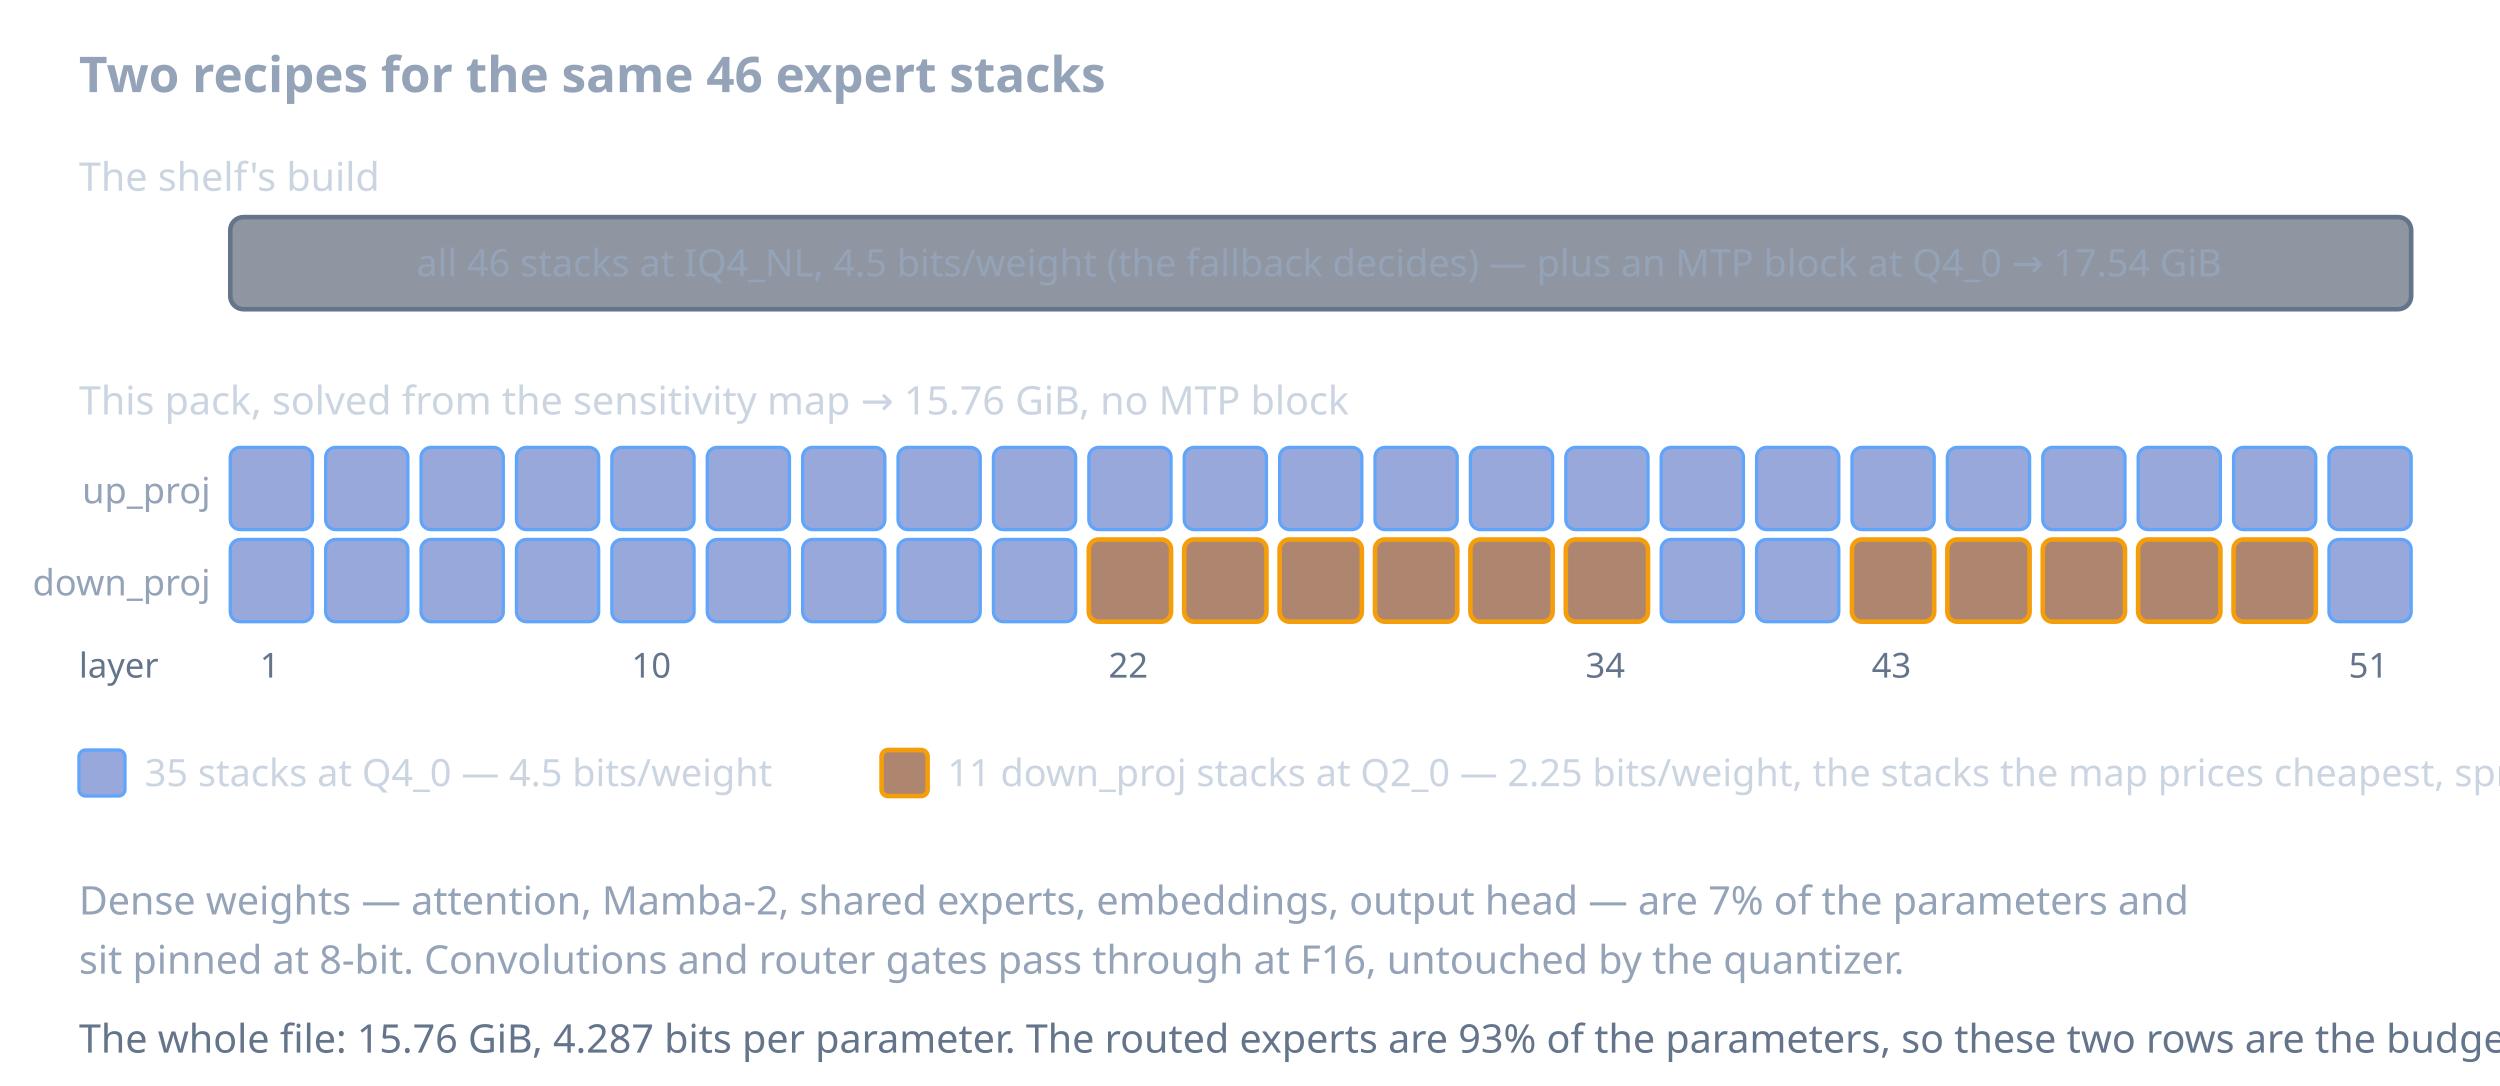
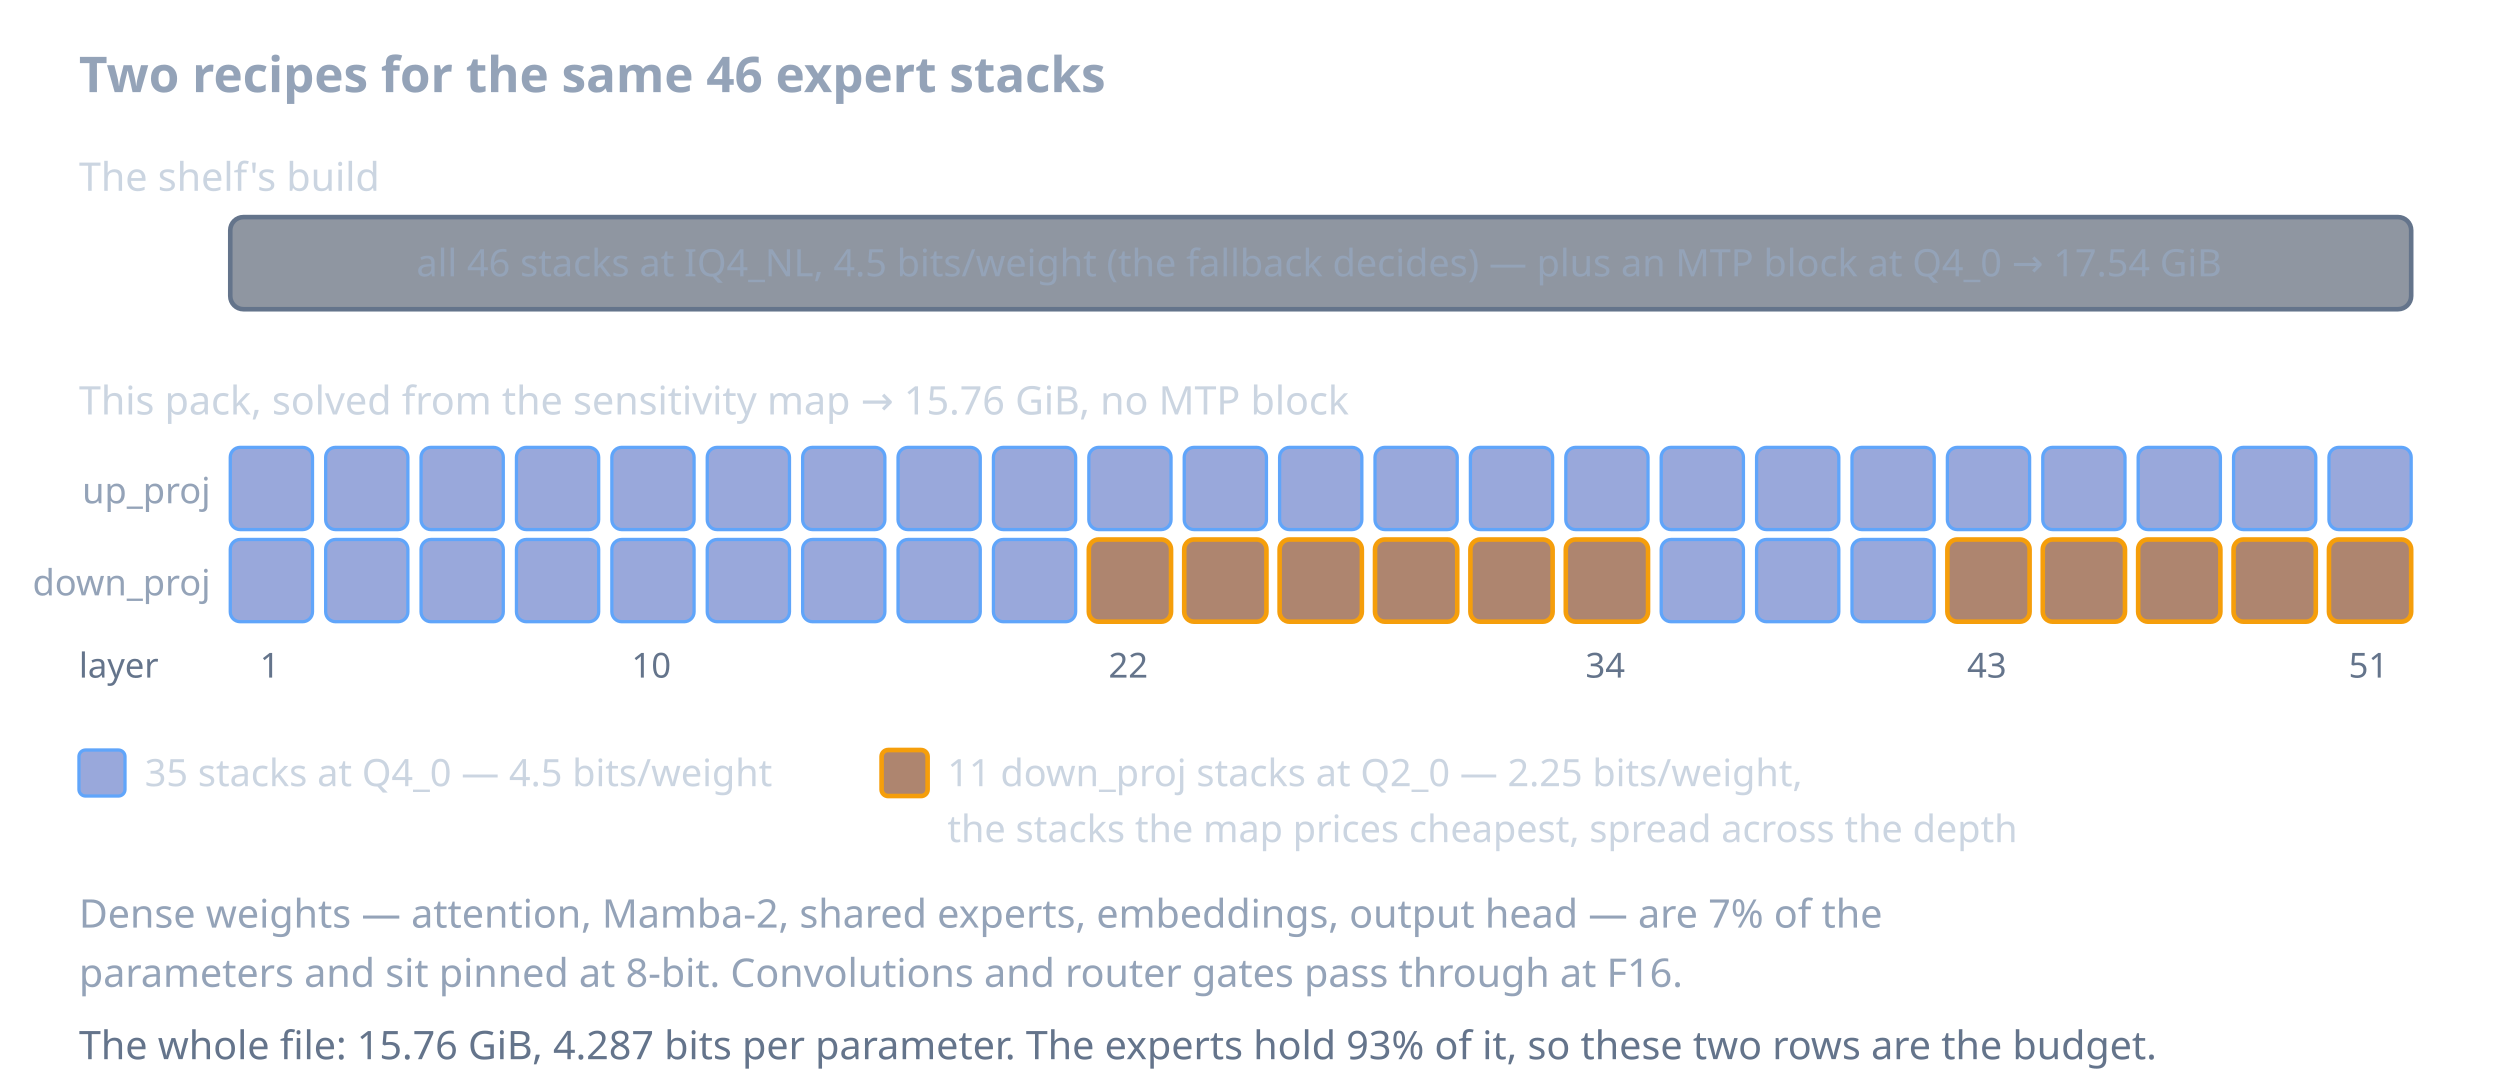
<svg xmlns="http://www.w3.org/2000/svg" viewBox="0 0 760 330" width="760" height="330" role="img" aria-label="Two recipes for the same 46 expert stacks. The shelf's build spends 4.5 bits on all of them via the fallback and carries an MTP block, landing at 17.54 GiB. This pack holds 35 stacks at Q4_0 and demotes 11 down_proj stacks to Q2_0 at 2.25 bits, spread across the depth, landing at 15.76 GiB.">
  <text x="24" y="28" font-family="ui-sans-serif, system-ui, sans-serif" font-size="15" font-weight="700" fill="#94a3b8">Two recipes for the same 46 expert stacks</text>
  <text x="24" y="58" font-family="ui-sans-serif, system-ui, sans-serif" font-size="12" fill="#cbd5e1">The shelf's build</text>
  <rect x="70" y="66" width="663" height="28" rx="4" fill="#334155" fill-opacity="0.55" stroke="#64748b" stroke-width="1.4" />
  <text x="401" y="84" text-anchor="middle" font-family="ui-sans-serif, system-ui, sans-serif" font-size="11.5" fill="#94a3b8">all 46 stacks at IQ4_NL, 4.5 bits/weight (the fallback decides) — plus an MTP block at Q4_0 → 17.54 GiB</text>
  <text x="24" y="126" font-family="ui-sans-serif, system-ui, sans-serif" font-size="12" fill="#cbd5e1">This pack, solved from the sensitivity map → 15.76 GiB, no MTP block</text>
  <text x="64" y="153" text-anchor="end" font-family="ui-sans-serif, system-ui, sans-serif" font-size="11" fill="#94a3b8">up_proj</text>
  <g fill="#1e40af" fill-opacity="0.45" stroke="#60a5fa" stroke-width="1">
    <rect x="70" y="136" width="25" height="25" rx="3" />
    <rect x="99" y="136" width="25" height="25" rx="3" />
    <rect x="128" y="136" width="25" height="25" rx="3" />
    <rect x="157" y="136" width="25" height="25" rx="3" />
    <rect x="186" y="136" width="25" height="25" rx="3" />
    <rect x="215" y="136" width="25" height="25" rx="3" />
    <rect x="244" y="136" width="25" height="25" rx="3" />
    <rect x="273" y="136" width="25" height="25" rx="3" />
    <rect x="302" y="136" width="25" height="25" rx="3" />
    <rect x="331" y="136" width="25" height="25" rx="3" />
    <rect x="360" y="136" width="25" height="25" rx="3" />
    <rect x="389" y="136" width="25" height="25" rx="3" />
    <rect x="418" y="136" width="25" height="25" rx="3" />
    <rect x="447" y="136" width="25" height="25" rx="3" />
    <rect x="476" y="136" width="25" height="25" rx="3" />
    <rect x="505" y="136" width="25" height="25" rx="3" />
    <rect x="534" y="136" width="25" height="25" rx="3" />
    <rect x="563" y="136" width="25" height="25" rx="3" />
    <rect x="592" y="136" width="25" height="25" rx="3" />
    <rect x="621" y="136" width="25" height="25" rx="3" />
    <rect x="650" y="136" width="25" height="25" rx="3" />
    <rect x="679" y="136" width="25" height="25" rx="3" />
    <rect x="708" y="136" width="25" height="25" rx="3" />
  </g>
  <text x="64" y="181" text-anchor="end" font-family="ui-sans-serif, system-ui, sans-serif" font-size="11" fill="#94a3b8">down_proj</text>
  <g fill="#1e40af" fill-opacity="0.45" stroke="#60a5fa" stroke-width="1">
    <rect x="70" y="164" width="25" height="25" rx="3" />
    <rect x="99" y="164" width="25" height="25" rx="3" />
    <rect x="128" y="164" width="25" height="25" rx="3" />
    <rect x="157" y="164" width="25" height="25" rx="3" />
    <rect x="186" y="164" width="25" height="25" rx="3" />
    <rect x="215" y="164" width="25" height="25" rx="3" />
    <rect x="244" y="164" width="25" height="25" rx="3" />
    <rect x="273" y="164" width="25" height="25" rx="3" />
    <rect x="302" y="164" width="25" height="25" rx="3" />
    <rect x="505" y="164" width="25" height="25" rx="3" />
    <rect x="534" y="164" width="25" height="25" rx="3" />
-     <rect x="708" y="164" width="25" height="25" rx="3" />
+     <rect x="563" y="164" width="25" height="25" rx="3" />
  </g>
  <g fill="#78350f" fill-opacity="0.6" stroke="#f59e0b" stroke-width="1.4">
    <rect x="331" y="164" width="25" height="25" rx="3" />
    <rect x="360" y="164" width="25" height="25" rx="3" />
    <rect x="389" y="164" width="25" height="25" rx="3" />
    <rect x="418" y="164" width="25" height="25" rx="3" />
    <rect x="447" y="164" width="25" height="25" rx="3" />
    <rect x="476" y="164" width="25" height="25" rx="3" />
-     <rect x="563" y="164" width="25" height="25" rx="3" />
    <rect x="592" y="164" width="25" height="25" rx="3" />
    <rect x="621" y="164" width="25" height="25" rx="3" />
    <rect x="650" y="164" width="25" height="25" rx="3" />
    <rect x="679" y="164" width="25" height="25" rx="3" />
+     <rect x="708" y="164" width="25" height="25" rx="3" />
  </g>
  <text x="82" y="206" text-anchor="middle" font-family="ui-sans-serif, system-ui, sans-serif" font-size="10.5" fill="#64748b">1</text>
  <text x="198" y="206" text-anchor="middle" font-family="ui-sans-serif, system-ui, sans-serif" font-size="10.5" fill="#64748b">10</text>
  <text x="343" y="206" text-anchor="middle" font-family="ui-sans-serif, system-ui, sans-serif" font-size="10.5" fill="#64748b">22</text>
  <text x="488" y="206" text-anchor="middle" font-family="ui-sans-serif, system-ui, sans-serif" font-size="10.5" fill="#64748b">34</text>
-   <text x="575" y="206" text-anchor="middle" font-family="ui-sans-serif, system-ui, sans-serif" font-size="10.5" fill="#64748b">43</text>
+   <text x="604" y="206" text-anchor="middle" font-family="ui-sans-serif, system-ui, sans-serif" font-size="10.5" fill="#64748b">43</text>
  <text x="720" y="206" text-anchor="middle" font-family="ui-sans-serif, system-ui, sans-serif" font-size="10.5" fill="#64748b">51</text>
  <text x="24" y="206" font-family="ui-sans-serif, system-ui, sans-serif" font-size="10.5" fill="#64748b">layer</text>
  <rect x="24" y="228" width="14" height="14" rx="2" fill="#1e40af" fill-opacity="0.45" stroke="#60a5fa" stroke-width="1" />
  <text x="44" y="239" font-family="ui-sans-serif, system-ui, sans-serif" font-size="11.5" fill="#cbd5e1">35 stacks at Q4_0 — 4.5 bits/weight</text>
  <rect x="268" y="228" width="14" height="14" rx="2" fill="#78350f" fill-opacity="0.6" stroke="#f59e0b" stroke-width="1.4" />
-   <text x="288" y="239" font-family="ui-sans-serif, system-ui, sans-serif" font-size="11.5" fill="#cbd5e1">11 down_proj stacks at Q2_0 — 2.25 bits/weight, the stacks the map prices cheapest, spread across the depth</text>
-   <text x="24" y="278" font-family="ui-sans-serif, system-ui, sans-serif" font-size="12" fill="#94a3b8">Dense weights — attention, Mamba-2, shared experts, embeddings, output head — are 7% of the parameters and</text>
-   <text x="24" y="296" font-family="ui-sans-serif, system-ui, sans-serif" font-size="12" fill="#94a3b8">sit pinned at 8-bit. Convolutions and router gates pass through at F16, untouched by the quantizer.</text>
-   <text x="24" y="320" font-family="ui-sans-serif, system-ui, sans-serif" font-size="12" fill="#64748b">The whole file: 15.76 GiB, 4.287 bits per parameter. The routed experts are 93% of the parameters, so these two rows are the budget.</text>
+   <text x="288" y="239" font-family="ui-sans-serif, system-ui, sans-serif" font-size="11.5" fill="#cbd5e1">11 down_proj stacks at Q2_0 — 2.25 bits/weight,</text>
+   <text x="288" y="256" font-family="ui-sans-serif, system-ui, sans-serif" font-size="11.5" fill="#cbd5e1">the stacks the map prices cheapest, spread across the depth</text>
+   <text x="24" y="282" font-family="ui-sans-serif, system-ui, sans-serif" font-size="12" fill="#94a3b8">Dense weights — attention, Mamba-2, shared experts, embeddings, output head — are 7% of the</text>
+   <text x="24" y="300" font-family="ui-sans-serif, system-ui, sans-serif" font-size="12" fill="#94a3b8">parameters and sit pinned at 8-bit. Convolutions and router gates pass through at F16.</text>
+   <text x="24" y="322" font-family="ui-sans-serif, system-ui, sans-serif" font-size="12" fill="#64748b">The whole file: 15.76 GiB, 4.287 bits per parameter. The experts hold 93% of it, so these two rows are the budget.</text>
</svg>
